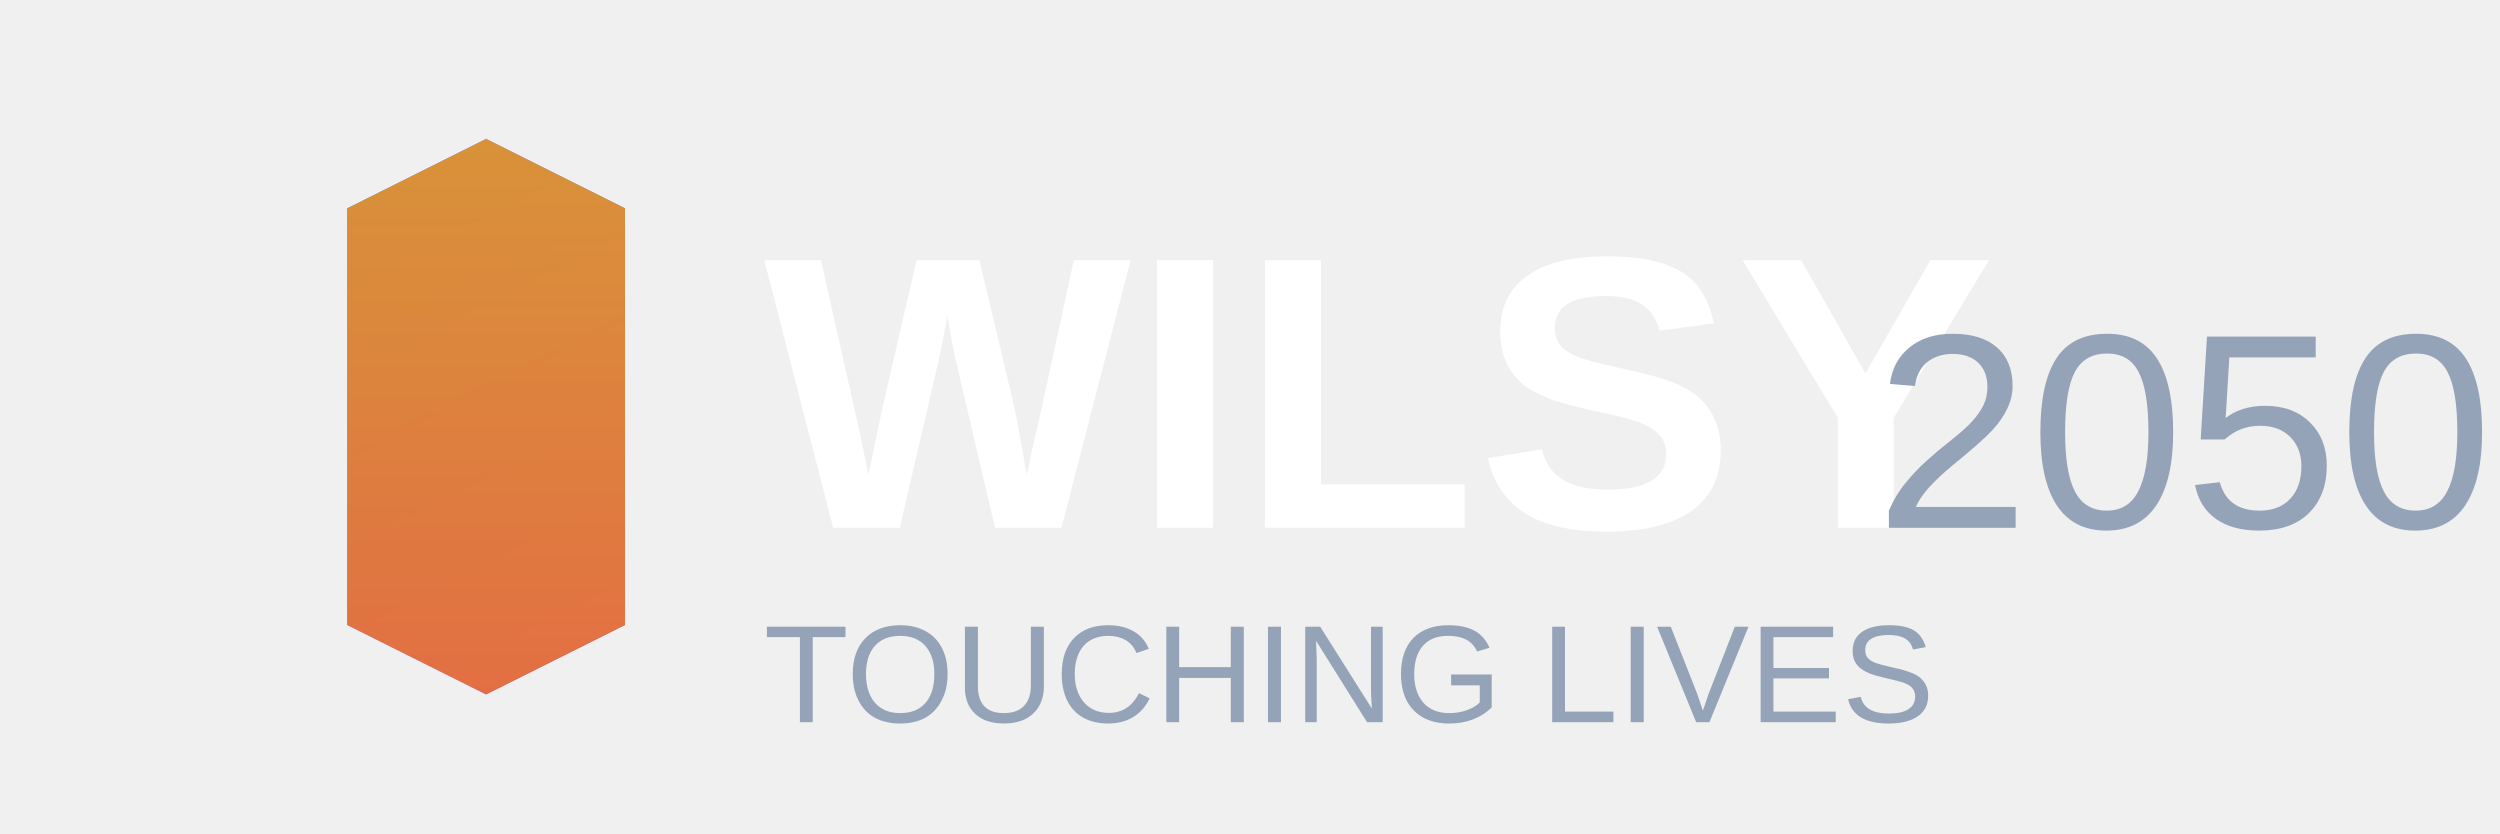
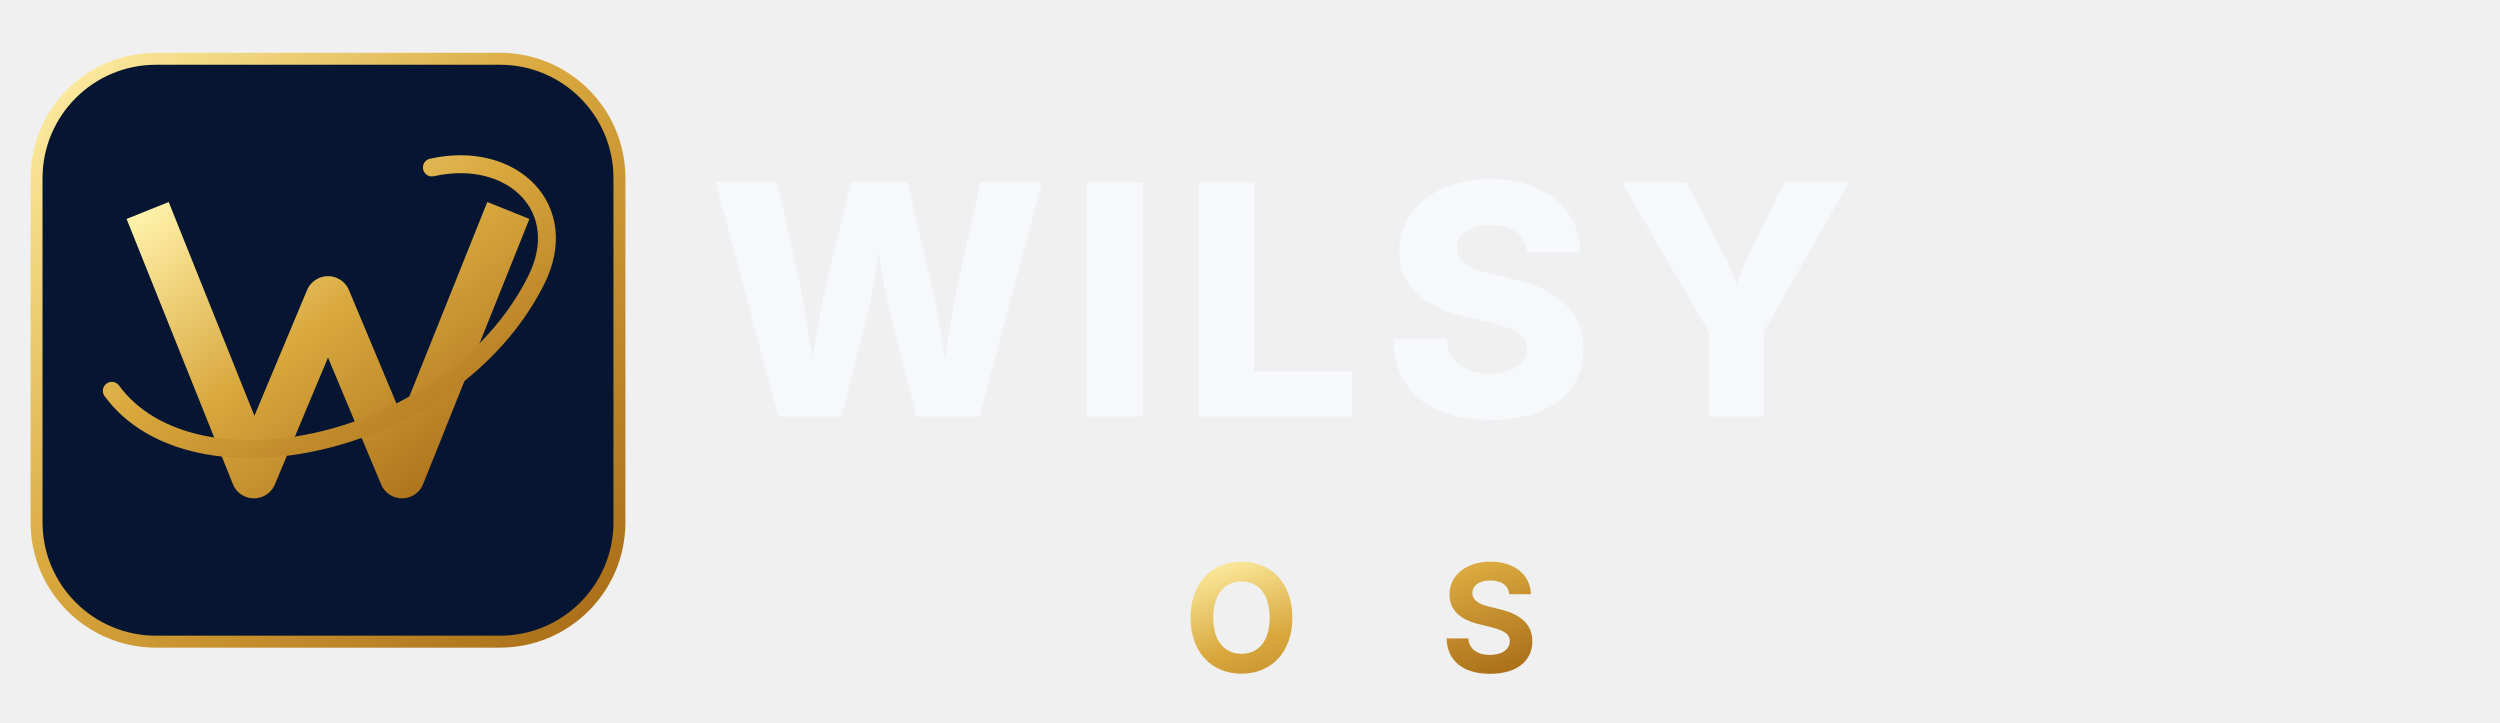
- <svg xmlns="http://www.w3.org/2000/svg" width="180" height="60" viewBox="0 0 180 60" fill="none">
-   <g clip-path="url(#clip0)">
-     <path d="M25 15L35 10L45 15V45L35 50L25 45V15Z" fill="url(#paint0_linear)" />
-     <path d="M35 10L45 15V45L35 50L25 45V15L35 10Z" fill="url(#paint1_linear)" fill-opacity="0.8" />
-     <text x="55" y="38" font-family="Arial, sans-serif" font-size="28" font-weight="bold" fill="white">WILSY</text>
-     <text x="135" y="38" font-family="Arial, sans-serif" font-size="20" font-weight="300" fill="#94A3B8">2050</text>
-     <text x="55" y="52" font-family="Arial, sans-serif" font-size="10" font-weight="400" fill="#94A3B8">TOUCHING LIVES</text>
+ <svg xmlns="http://www.w3.org/2000/svg" viewBox="0 0 900 260" role="img" aria-labelledby="t">
+   <defs>
+     <linearGradient id="g" x2="1" y2="1">
+       <stop stop-color="#FFF1A8" />
+       <stop offset=".45" stop-color="#D9A83E" />
+       <stop offset="1" stop-color="#A76B16" />
+     </linearGradient>
+   </defs>
+   <g transform="translate(8 16) scale(.43)">
+     <rect x="12" y="12" width="488" height="488" rx="100" fill="#061632" stroke="url(#g)" stroke-width="10" />
+     <path d="M105 139L194 361L256 213L318 361L407 139" fill="none" stroke="url(#g)" stroke-width="38" stroke-linejoin="round" />
+     <path d="M75 290C143 383 359 338 430 198C461 137 410 88 343 103" fill="none" stroke="url(#g)" stroke-width="15" stroke-linecap="round" />
  </g>
-   <defs>
-     <linearGradient id="paint0_linear" x1="25" y1="10" x2="45" y2="50" gradientUnits="userSpaceOnUse">
-       <stop stop-color="#6366F1" />
-       <stop offset="1" stop-color="#8B5CF6" />
-     </linearGradient>
-     <linearGradient id="paint1_linear" x1="35" y1="10" x2="35" y2="50" gradientUnits="userSpaceOnUse">
-       <stop stop-color="#F59E0B" />
-       <stop offset="1" stop-color="#F97316" />
-     </linearGradient>
-     <clipPath id="clip0">
-       <rect width="180" height="60" fill="white" />
-     </clipPath>
-   </defs>
+   <text x="255" y="150" font-family="Inter,Arial,sans-serif" font-size="116" font-weight="800" letter-spacing="7" fill="#F7F8FC">WILSY</text>
+   <path d="M260 184H720" stroke="url(#g)" stroke-width="5" />
+   <text x="490" y="242" text-anchor="middle" font-family="Inter,Arial,sans-serif" font-size="54" font-weight="700" letter-spacing="19" fill="url(#g)">O S</text>
</svg>
